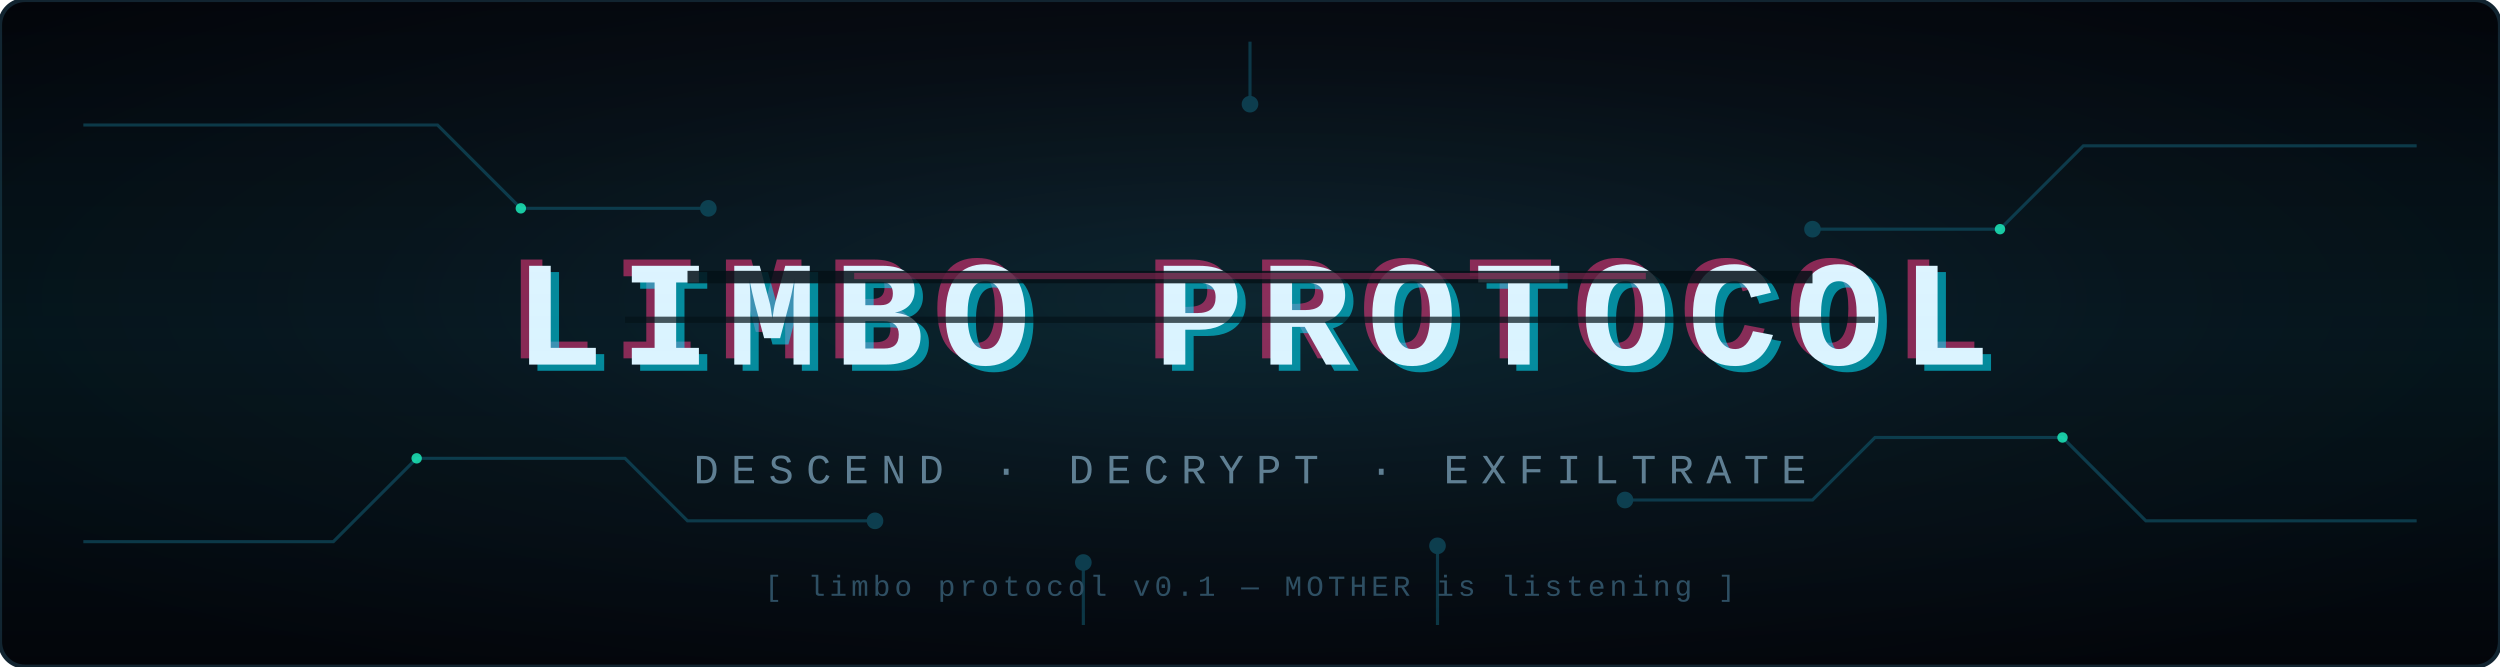
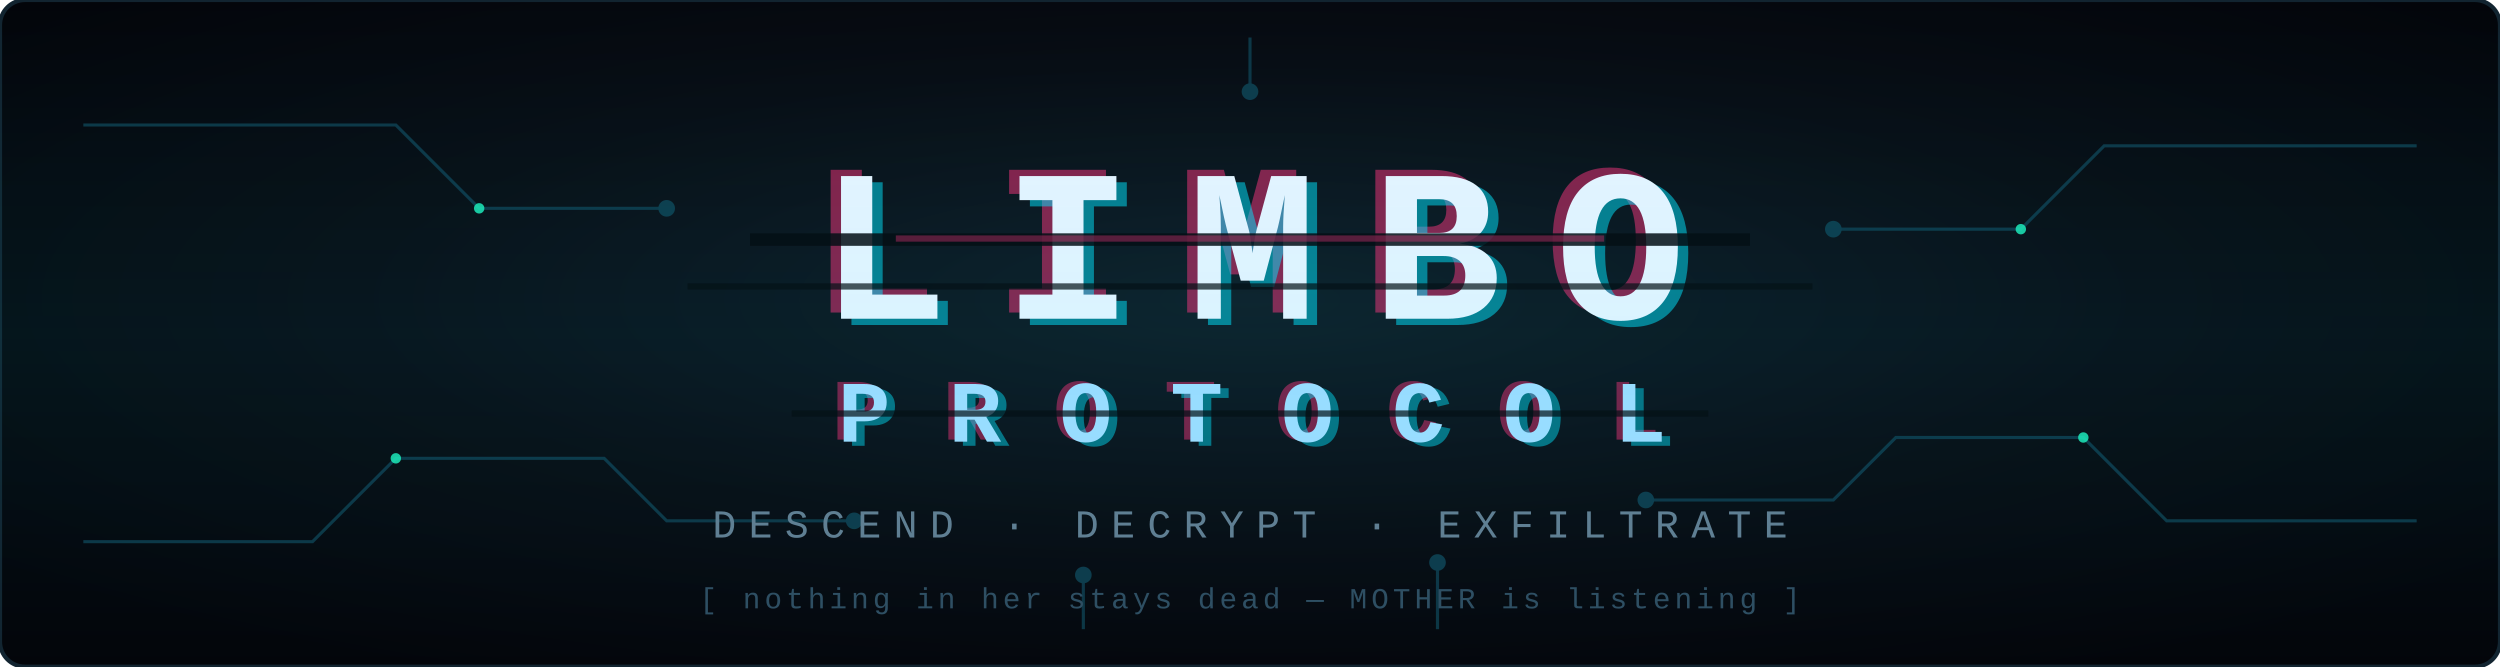
<svg xmlns="http://www.w3.org/2000/svg" width="1200" height="320" viewBox="0 0 1200 320" role="img" aria-label="LIMBO PROTOCOL">
  <defs>
    <radialGradient id="glow" cx="50%" cy="45%" r="65%">
      <stop offset="0%" stop-color="#0e1a24" />
      <stop offset="55%" stop-color="#070b12" />
      <stop offset="100%" stop-color="#03050a" />
    </radialGradient>
    <linearGradient id="scan" x1="0" y1="0" x2="0" y2="1">
      <stop offset="0%" stop-color="#00e5ff" stop-opacity="0" />
      <stop offset="50%" stop-color="#00e5ff" stop-opacity="0.06" />
      <stop offset="100%" stop-color="#00e5ff" stop-opacity="0" />
    </linearGradient>
  </defs>
  <rect width="1200" height="320" rx="12" fill="url(#glow)" />
  <rect width="1200" height="320" rx="12" fill="none" stroke="#122430" stroke-width="2" />
  <g stroke="#0d3a4a" stroke-width="1.5" fill="none" opacity="0.9">
-     <path d="M40 60 H210 L250 100 H340" />
-     <path d="M40 260 H160 L200 220 H300 L330 250 H420" />
-     <path d="M1160 70 H1000 L960 110 H870" />
-     <path d="M1160 250 H1030 L990 210 H900 L870 240 H780" />
-     <path d="M600 20 V50" />
-     <path d="M520 300 V270" />
-     <path d="M690 300 V262" />
+     <path d="M40 60 H190 L230 100 H320" />
+     <path d="M40 260 H150 L190 220 H290 L320 250 H410" />
+     <path d="M1160 70 H1010 L970 110 H880" />
+     <path d="M1160 250 H1040 L1000 210 H910 L880 240 H790" />
+     <path d="M600 18 V44" />
+     <path d="M520 302 V276" />
+     <path d="M690 302 V270" />
  </g>
  <g fill="#0d3a4a">
-     <circle cx="340" cy="100" r="4" />
-     <circle cx="420" cy="250" r="4" />
-     <circle cx="870" cy="110" r="4" />
-     <circle cx="780" cy="240" r="4" />
-     <circle cx="600" cy="50" r="4" />
-     <circle cx="520" cy="270" r="4" />
-     <circle cx="690" cy="262" r="4" />
+     <circle cx="320" cy="100" r="4" />
+     <circle cx="410" cy="250" r="4" />
+     <circle cx="880" cy="110" r="4" />
+     <circle cx="790" cy="240" r="4" />
+     <circle cx="600" cy="44" r="4" />
+     <circle cx="520" cy="276" r="4" />
+     <circle cx="690" cy="270" r="4" />
  </g>
  <g fill="#1de9b6" opacity="0.85">
-     <circle cx="250" cy="100" r="2.5" />
-     <circle cx="200" cy="220" r="2.5" />
-     <circle cx="960" cy="110" r="2.5" />
-     <circle cx="990" cy="210" r="2.5" />
+     <circle cx="230" cy="100" r="2.5" />
+     <circle cx="190" cy="220" r="2.5" />
+     <circle cx="970" cy="110" r="2.5" />
+     <circle cx="1000" cy="210" r="2.5" />
  </g>
-   <g font-family="'Courier New', Courier, monospace" font-weight="bold" font-size="72" letter-spacing="8" text-anchor="middle">
-     <text x="597" y="172" fill="#ff2d78" opacity="0.55">LIMBO PROTOCOL</text>
-     <text x="605" y="178" fill="#00e5ff" opacity="0.55">LIMBO PROTOCOL</text>
-     <text x="601" y="175" fill="#e8f4ff">LIMBO PROTOCOL</text>
+   <g font-family="'Courier New', Courier, monospace" font-weight="bold" font-size="104" letter-spacing="26" text-anchor="middle">
+     <text x="596" y="150" fill="#ff2d78" opacity="0.5">LIMBO</text>
+     <text x="606" y="156" fill="#00e5ff" opacity="0.5">LIMBO</text>
+     <text x="601" y="153" fill="#e8f4ff">LIMBO</text>
  </g>
-   <rect x="330" y="130" width="540" height="6" fill="#03050a" opacity="0.85" />
-   <rect x="410" y="131" width="380" height="3" fill="#ff2d78" opacity="0.35" />
-   <rect x="300" y="152" width="600" height="3" fill="#03050a" opacity="0.7" />
+   <g font-family="'Courier New', Courier, monospace" font-weight="bold" font-size="42" letter-spacing="28" text-anchor="middle">
+     <text x="598" y="211" fill="#ff2d78" opacity="0.45">PROTOCOL</text>
+     <text x="605" y="214" fill="#00e5ff" opacity="0.45">PROTOCOL</text>
+     <text x="601" y="212" fill="#9fdcff">PROTOCOL</text>
+   </g>
+   <rect x="360" y="112" width="480" height="6" fill="#03050a" opacity="0.85" />
+   <rect x="430" y="113" width="340" height="3" fill="#ff2d78" opacity="0.35" />
+   <rect x="330" y="136" width="540" height="3" fill="#03050a" opacity="0.7" />
+   <rect x="380" y="197" width="440" height="3" fill="#03050a" opacity="0.7" />
  <rect width="1200" height="320" rx="12" fill="url(#scan)" />
-   <g font-family="'Courier New', Courier, monospace" font-size="20" letter-spacing="6" text-anchor="middle">
-     <text x="600" y="232" fill="#5f7f93">DESCEND · DECRYPT · EXFILTRATE</text>
+   <g font-family="'Courier New', Courier, monospace" font-size="19" letter-spacing="6" text-anchor="middle">
+     <text x="600" y="258" fill="#5f7f93">DESCEND · DECRYPT · EXFILTRATE</text>
  </g>
  <g font-family="'Courier New', Courier, monospace" font-size="14" letter-spacing="2" text-anchor="middle">
-     <text x="600" y="286" fill="#2e4f63">[ limbo protocol v0.1 — MOTHER is listening ]</text>
+     <text x="600" y="292" fill="#2e4f63">[ nothing in her stays dead — MOTHER is listening ]</text>
  </g>
</svg>
